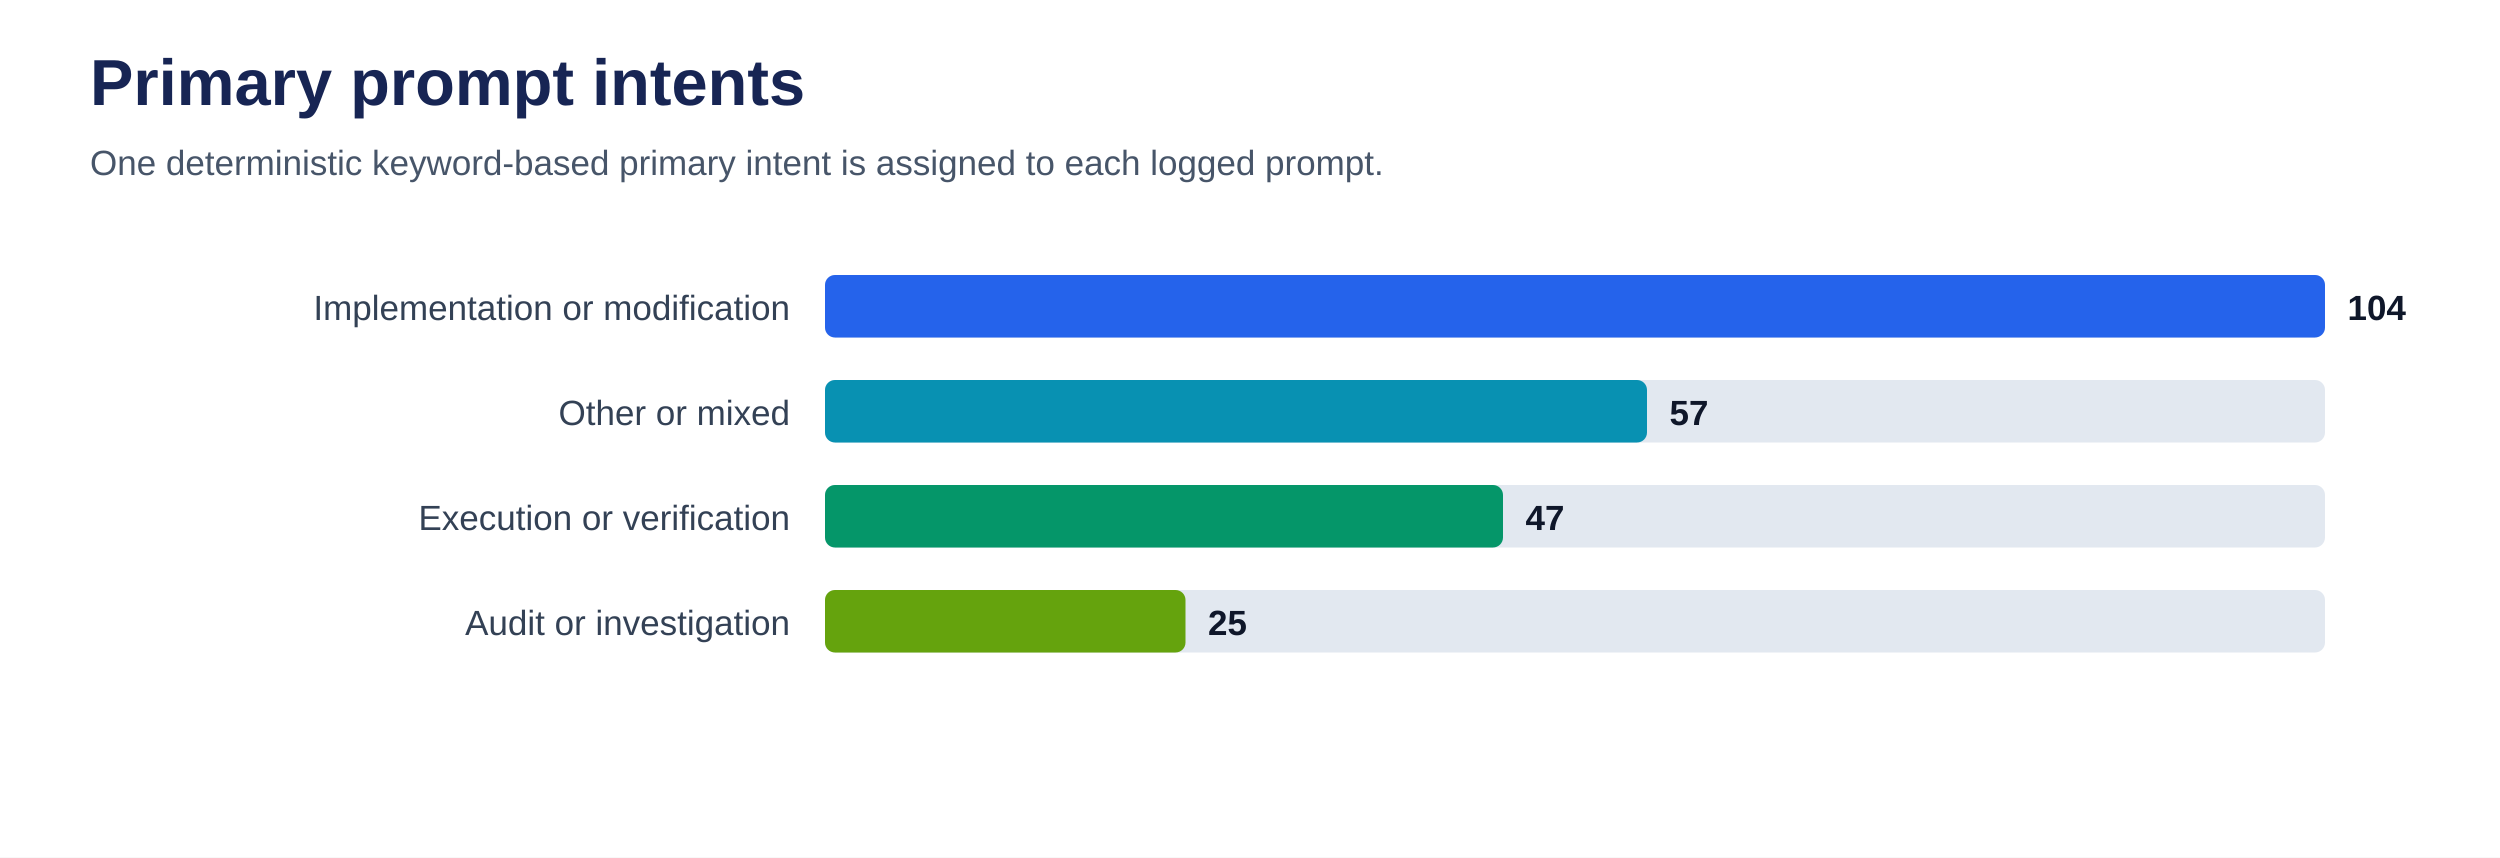
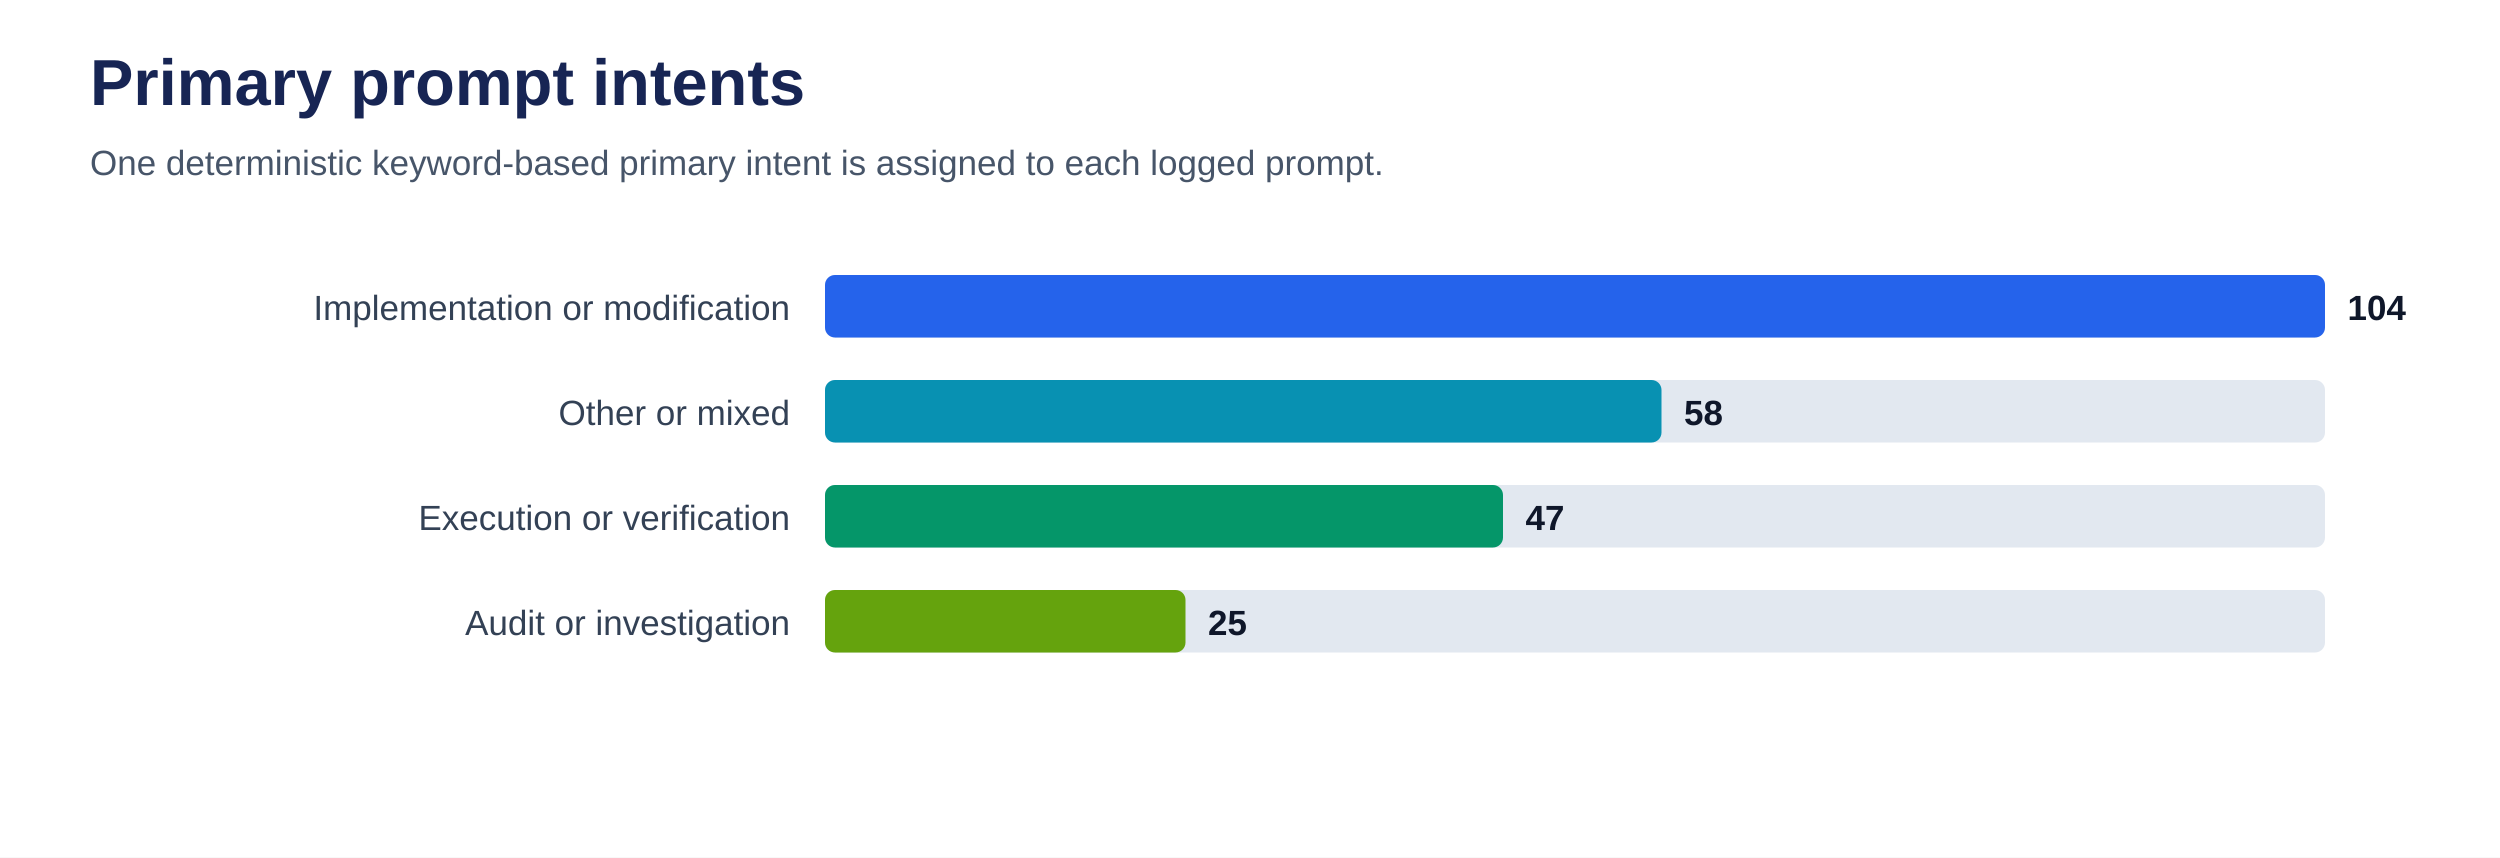
<svg xmlns="http://www.w3.org/2000/svg" viewBox="0 0 1000 343" role="img" aria-labelledby="title desc">
  <rect width="100%" height="100%" fill="#ffffff" />
  <text x="36" y="42" font-family="Arial, sans-serif" font-size="26" font-weight="700" fill="#172554">Primary prompt intents</text>
  <text x="36" y="70" font-family="Arial, sans-serif" font-size="14" fill="#475569">One deterministic keyword-based primary intent is assigned to each logged prompt.</text>
  <text x="316" y="128" text-anchor="end" font-family="Arial, sans-serif" font-size="14" fill="#334155">Implementation or modification</text>
  <rect x="330" y="110" width="600" height="25" rx="4" fill="#e2e8f0" />
  <rect x="330" y="110" width="600.0" height="25" rx="4" fill="#2563eb" />
  <text x="939.0" y="128" font-family="Arial, sans-serif" font-size="14" font-weight="700" fill="#0f172a">104</text>
  <text x="316" y="170" text-anchor="end" font-family="Arial, sans-serif" font-size="14" fill="#334155">Other or mixed</text>
  <rect x="330" y="152" width="600" height="25" rx="4" fill="#e2e8f0" />
-   <rect x="330" y="152" width="328.8" height="25" rx="4" fill="#0891b2" />
-   <text x="667.8" y="170" font-family="Arial, sans-serif" font-size="14" font-weight="700" fill="#0f172a">57</text>
+   <rect x="330" y="152" width="334.6" height="25" rx="4" fill="#0891b2" />
+   <text x="673.6" y="170" font-family="Arial, sans-serif" font-size="14" font-weight="700" fill="#0f172a">58</text>
  <text x="316" y="212" text-anchor="end" font-family="Arial, sans-serif" font-size="14" fill="#334155">Execution or verification</text>
  <rect x="330" y="194" width="600" height="25" rx="4" fill="#e2e8f0" />
  <rect x="330" y="194" width="271.2" height="25" rx="4" fill="#059669" />
  <text x="610.2" y="212" font-family="Arial, sans-serif" font-size="14" font-weight="700" fill="#0f172a">47</text>
  <text x="316" y="254" text-anchor="end" font-family="Arial, sans-serif" font-size="14" fill="#334155">Audit or investigation</text>
  <rect x="330" y="236" width="600" height="25" rx="4" fill="#e2e8f0" />
  <rect x="330" y="236" width="144.2" height="25" rx="4" fill="#65a30d" />
  <text x="483.2" y="254" font-family="Arial, sans-serif" font-size="14" font-weight="700" fill="#0f172a">25</text>
</svg>
